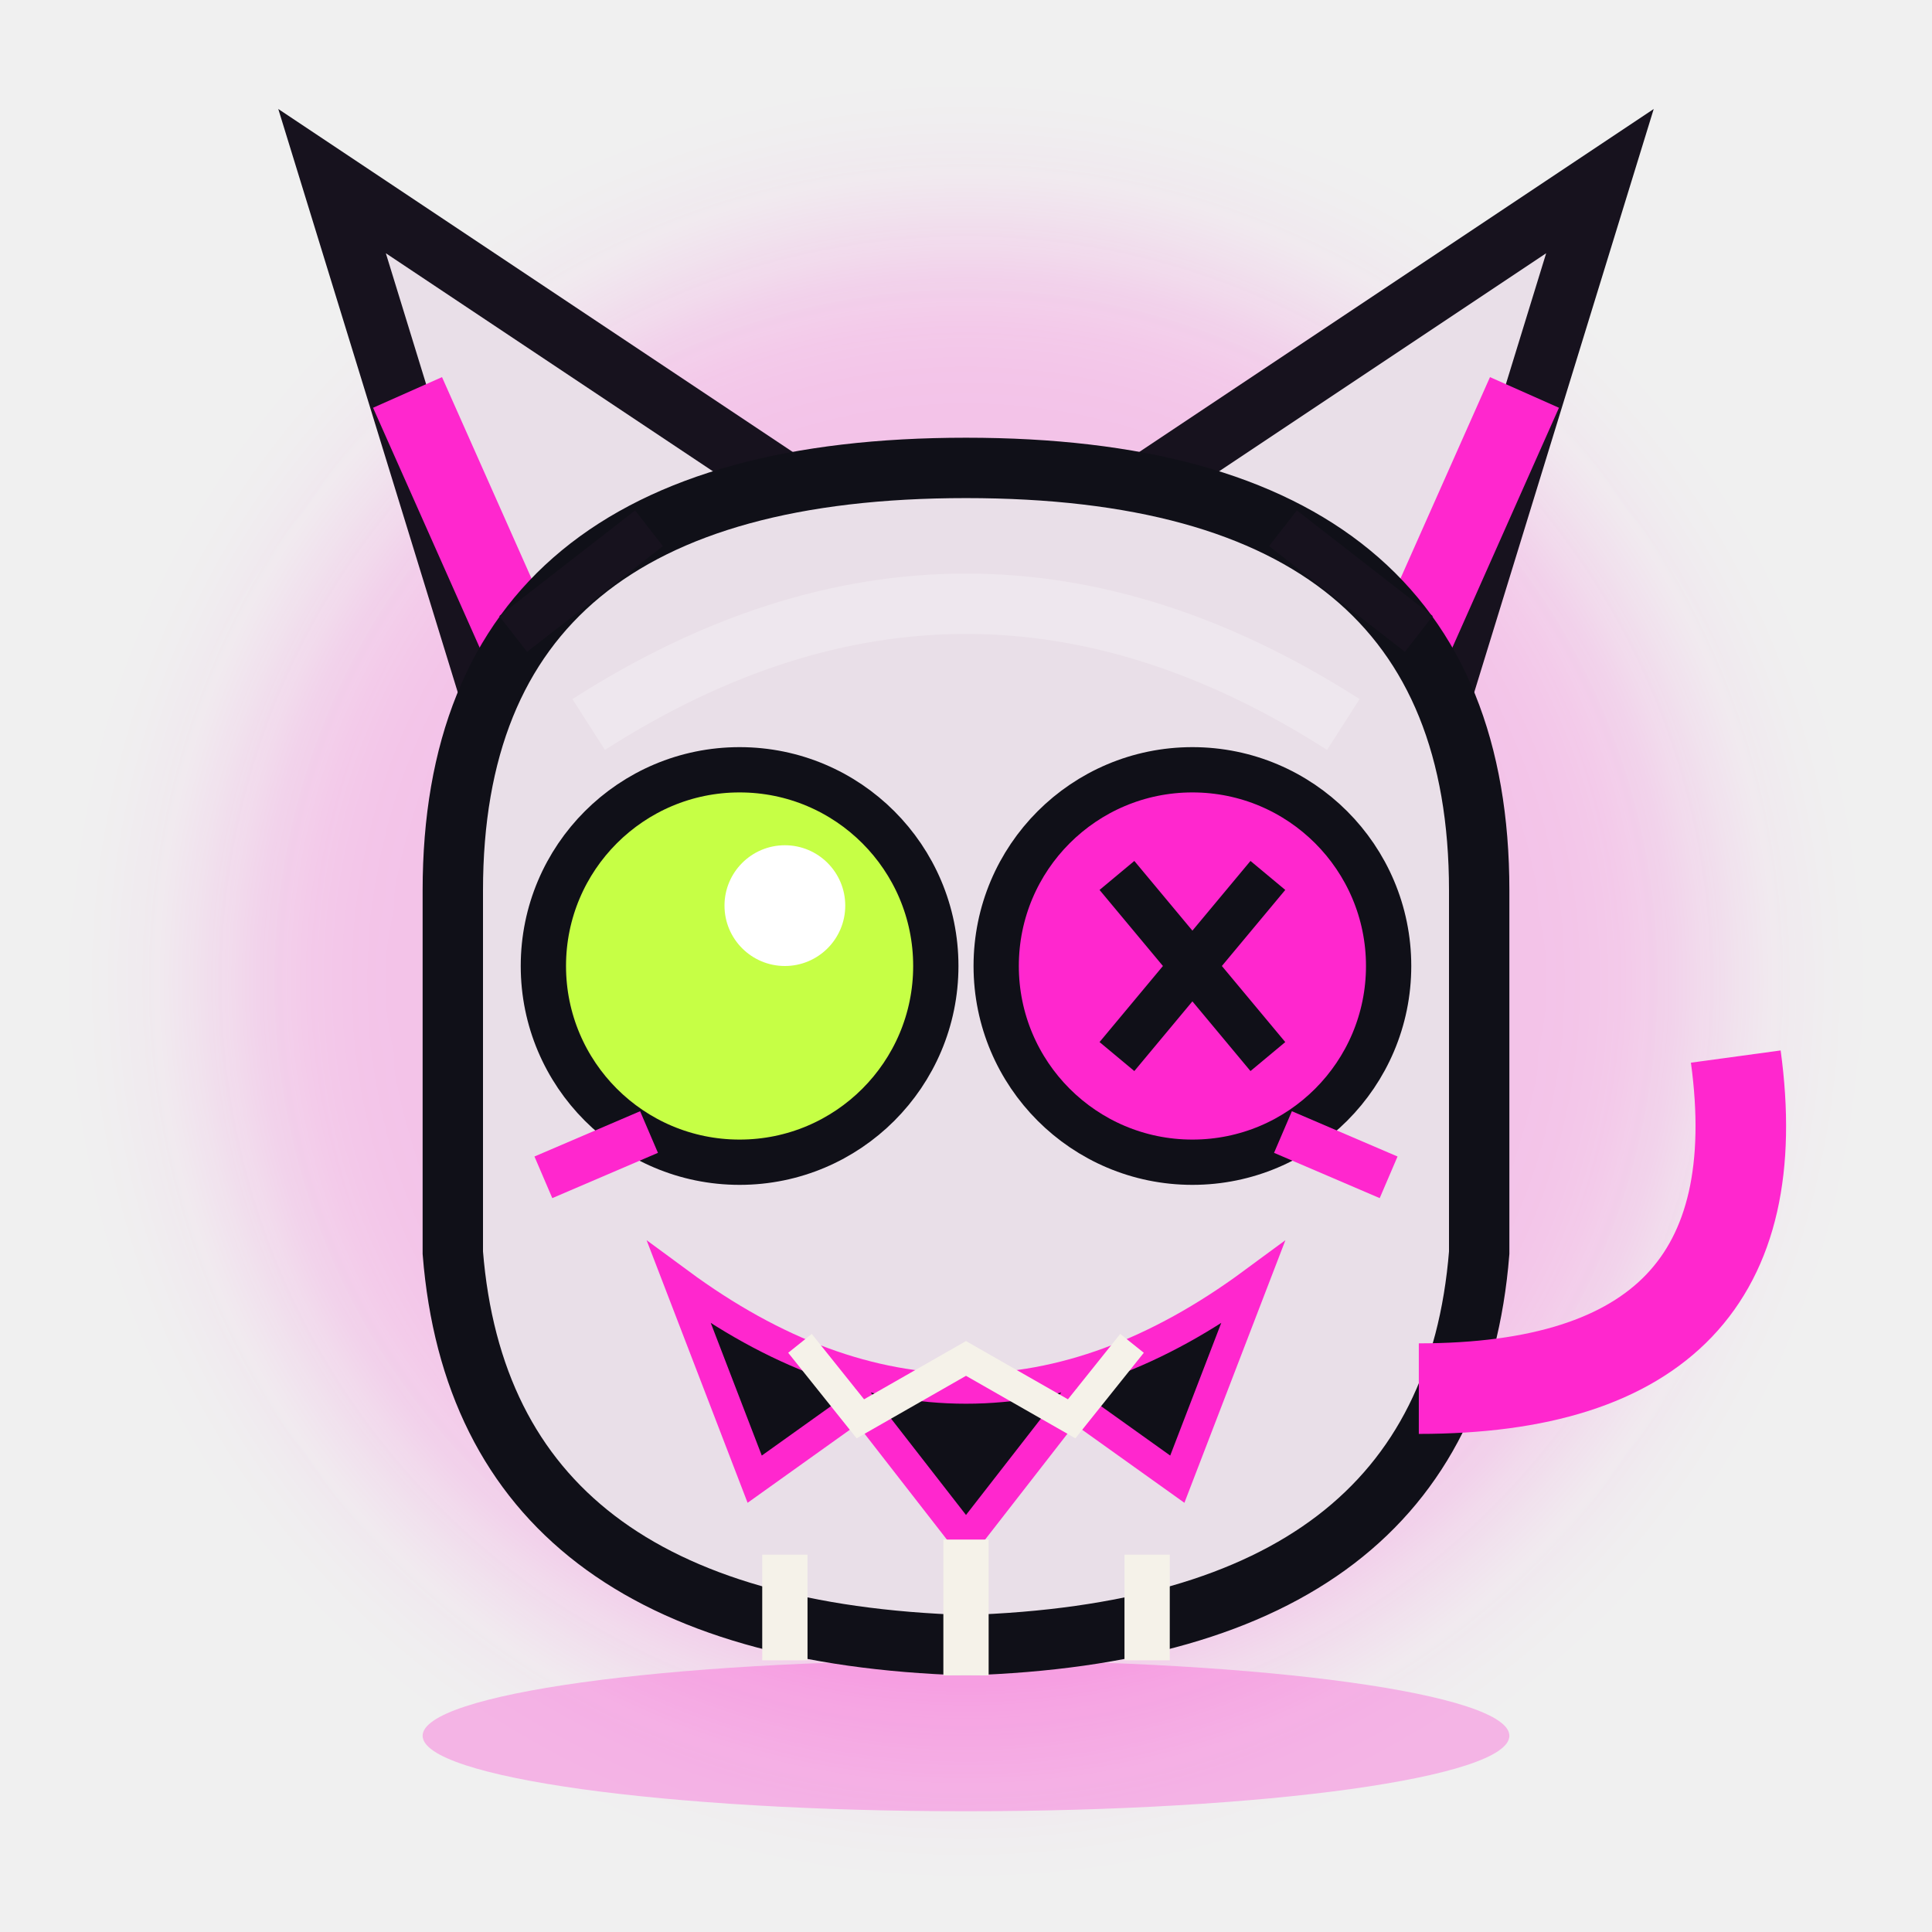
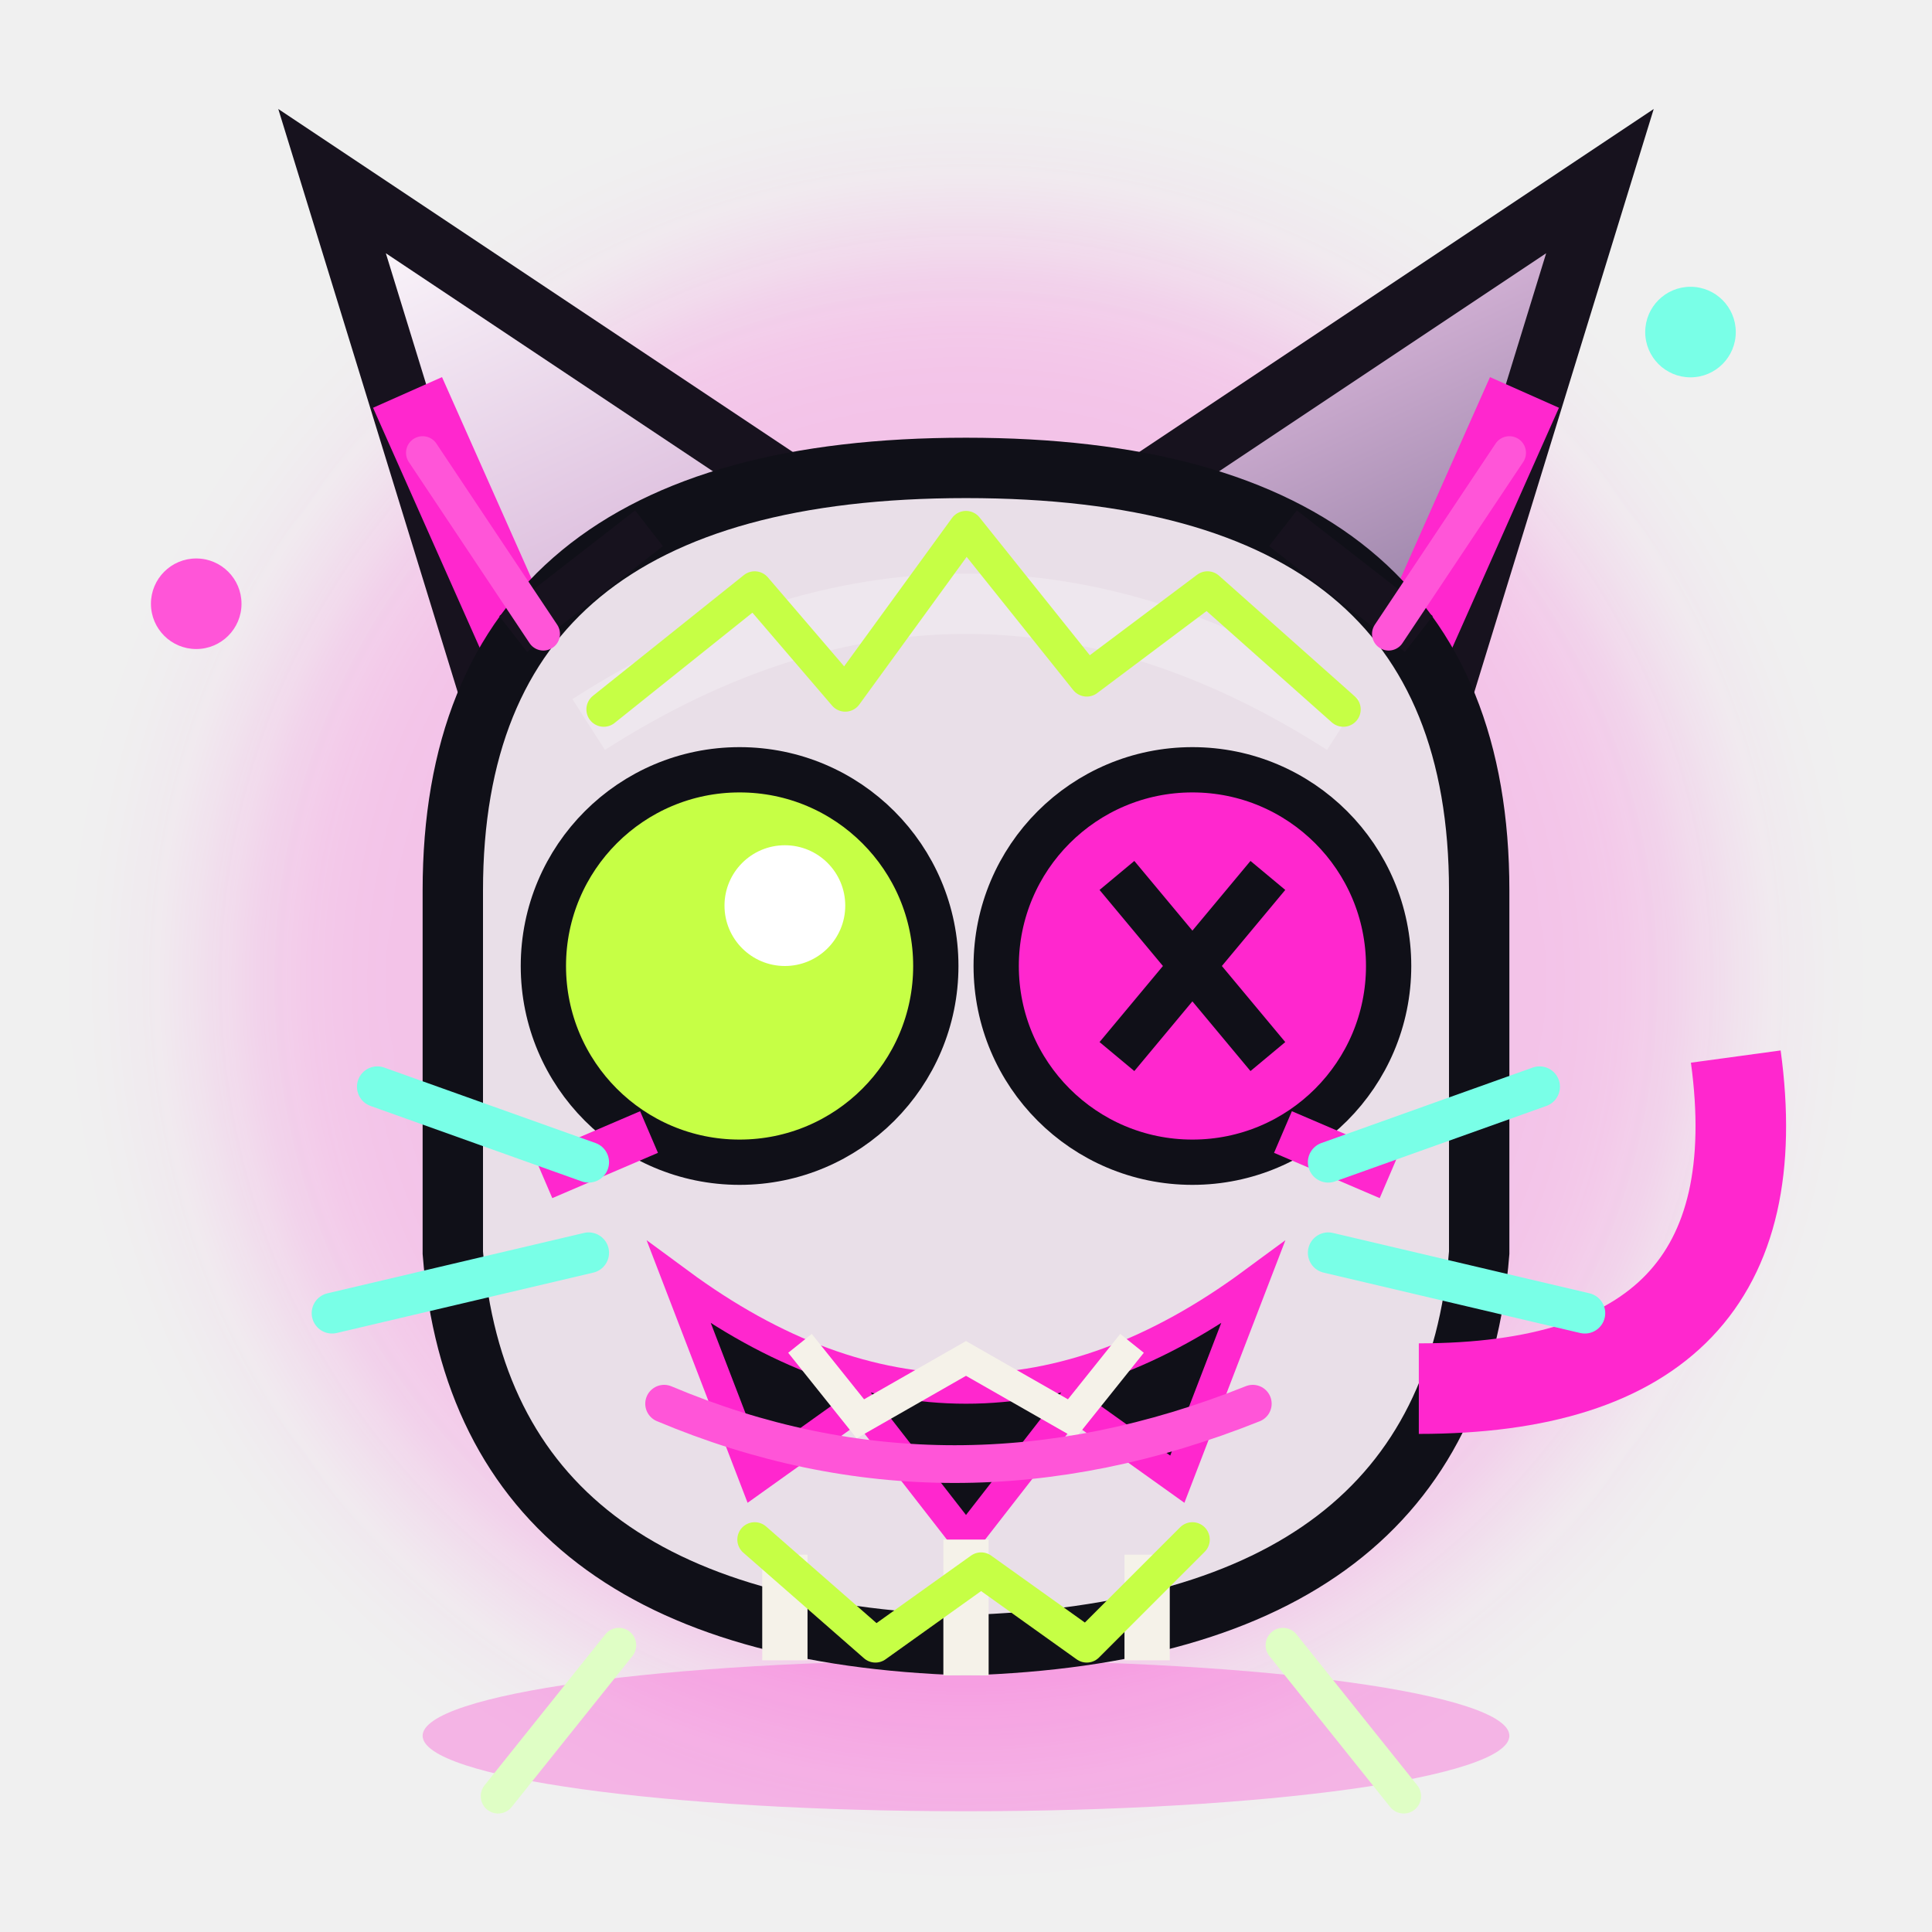
- <svg xmlns="http://www.w3.org/2000/svg" viewBox="0 0 128 128" role="img" aria-label="Gutterkit original Ash-Fall neon horror mascot">
+ <svg xmlns="http://www.w3.org/2000/svg" viewBox="0 0 128 128" role="img" aria-labelledby="title desc">
  <defs>
    <filter id="glow" x="-50%" y="-50%" width="200%" height="200%">
      <feGaussianBlur stdDeviation="5" />
    </filter>
+     <linearGradient id="fur" x1="0" y1="0" x2="1" y2="1">
+       <stop stop-color="#ffffff" />
+       <stop offset=".5" stop-color="#d8b5d9" />
+       <stop offset="1" stop-color="#716388" />
+     </linearGradient>
  </defs>
  <circle cx="64" cy="65" r="49" fill="#ff27ce" opacity=".22" filter="url(#glow)" />
  <ellipse cx="64" cy="115" rx="36" ry="5" fill="#ff27ce" opacity=".3" />
-   <path d="M34 51 22 12 55 34M94 51l12-39-33 22" fill="#e9dfe8" stroke="#17121e" stroke-width="4" />
+   <path d="M34 51 22 12 55 34M94 51l12-39-33 22" fill="url(#fur)" stroke="#17121e" stroke-width="4" />
  <path d="M27 26l8 18m66-18-8 18" stroke="#ff27ce" stroke-width="5" />
  <path d="M30 59Q30 31 64 31Q98 31 98 59V83Q96 108 64 109Q32 108 30 83Z" fill="#e9dfe8" stroke="#101018" stroke-width="4" />
  <path d="M39 48Q64 32 89 48" fill="none" stroke="#ffffff" stroke-opacity=".24" stroke-width="4" />
  <circle cx="49" cy="64" r="13" fill="#c6ff45" stroke="#101018" stroke-width="3" />
  <circle cx="79" cy="64" r="13" fill="#ff27ce" stroke="#101018" stroke-width="3" />
  <circle cx="52" cy="60" r="4" fill="#fff" />
  <path d="M74 58l10 12m0-12L74 70" stroke="#101018" stroke-width="3" />
  <path d="M45 85Q64 99 83 85L78 98 71 93 64 102 57 93 50 98Z" fill="#101018" stroke="#ff27ce" stroke-width="2" />
  <path d="M53 89l4 5 7-4 7 4 4-5" fill="none" stroke="#f5f2e9" stroke-width="2" />
  <path d="M43 75l-7 3m49-3 7 3" stroke="#ff27ce" stroke-width="3" />
  <path d="M52 103v7m12-8v9m12-8v7" stroke="#f5f2e9" stroke-width="3" />
  <path d="M94 92q24 0 21-22" fill="none" stroke="#ff27ce" stroke-width="6" />
  <path d="M34 42l9-7m51 7-9-7" stroke="#17121e" stroke-width="3" />
+   <g id="remaster-details" stroke-linecap="round" stroke-linejoin="round">
+     <path d="m28 30 8 12m64-12-8 12" stroke="#ff55d8" stroke-width="2.2" />
+     <path d="m40 47 10-8 6 7 8-11 8 10 8-6 9 8" fill="none" stroke="#c6ff45" stroke-width="2.3" />
+     <path d="m39 77-14-5m14 11-17 4m66-10 14-5m-14 11 17 4" fill="none" stroke="#79ffe7" stroke-width="2.7" />
+     <path d="M44 93q19 8 39 0" fill="none" stroke="#ff55d8" stroke-width="2.5" />
+     <path d="m50 102 8 7 7-5 7 5 7-7" fill="none" stroke="#c6ff45" stroke-width="2.3" />
+     <path d="m41 109-8 10m52-10 8 10" stroke="#dffec5" stroke-width="2.3" />
+     <circle cx="13" cy="40" r="3" fill="#ff55d8" />
+     <circle cx="112" cy="22" r="3" fill="#79ffe7" />
+   </g>
</svg>
